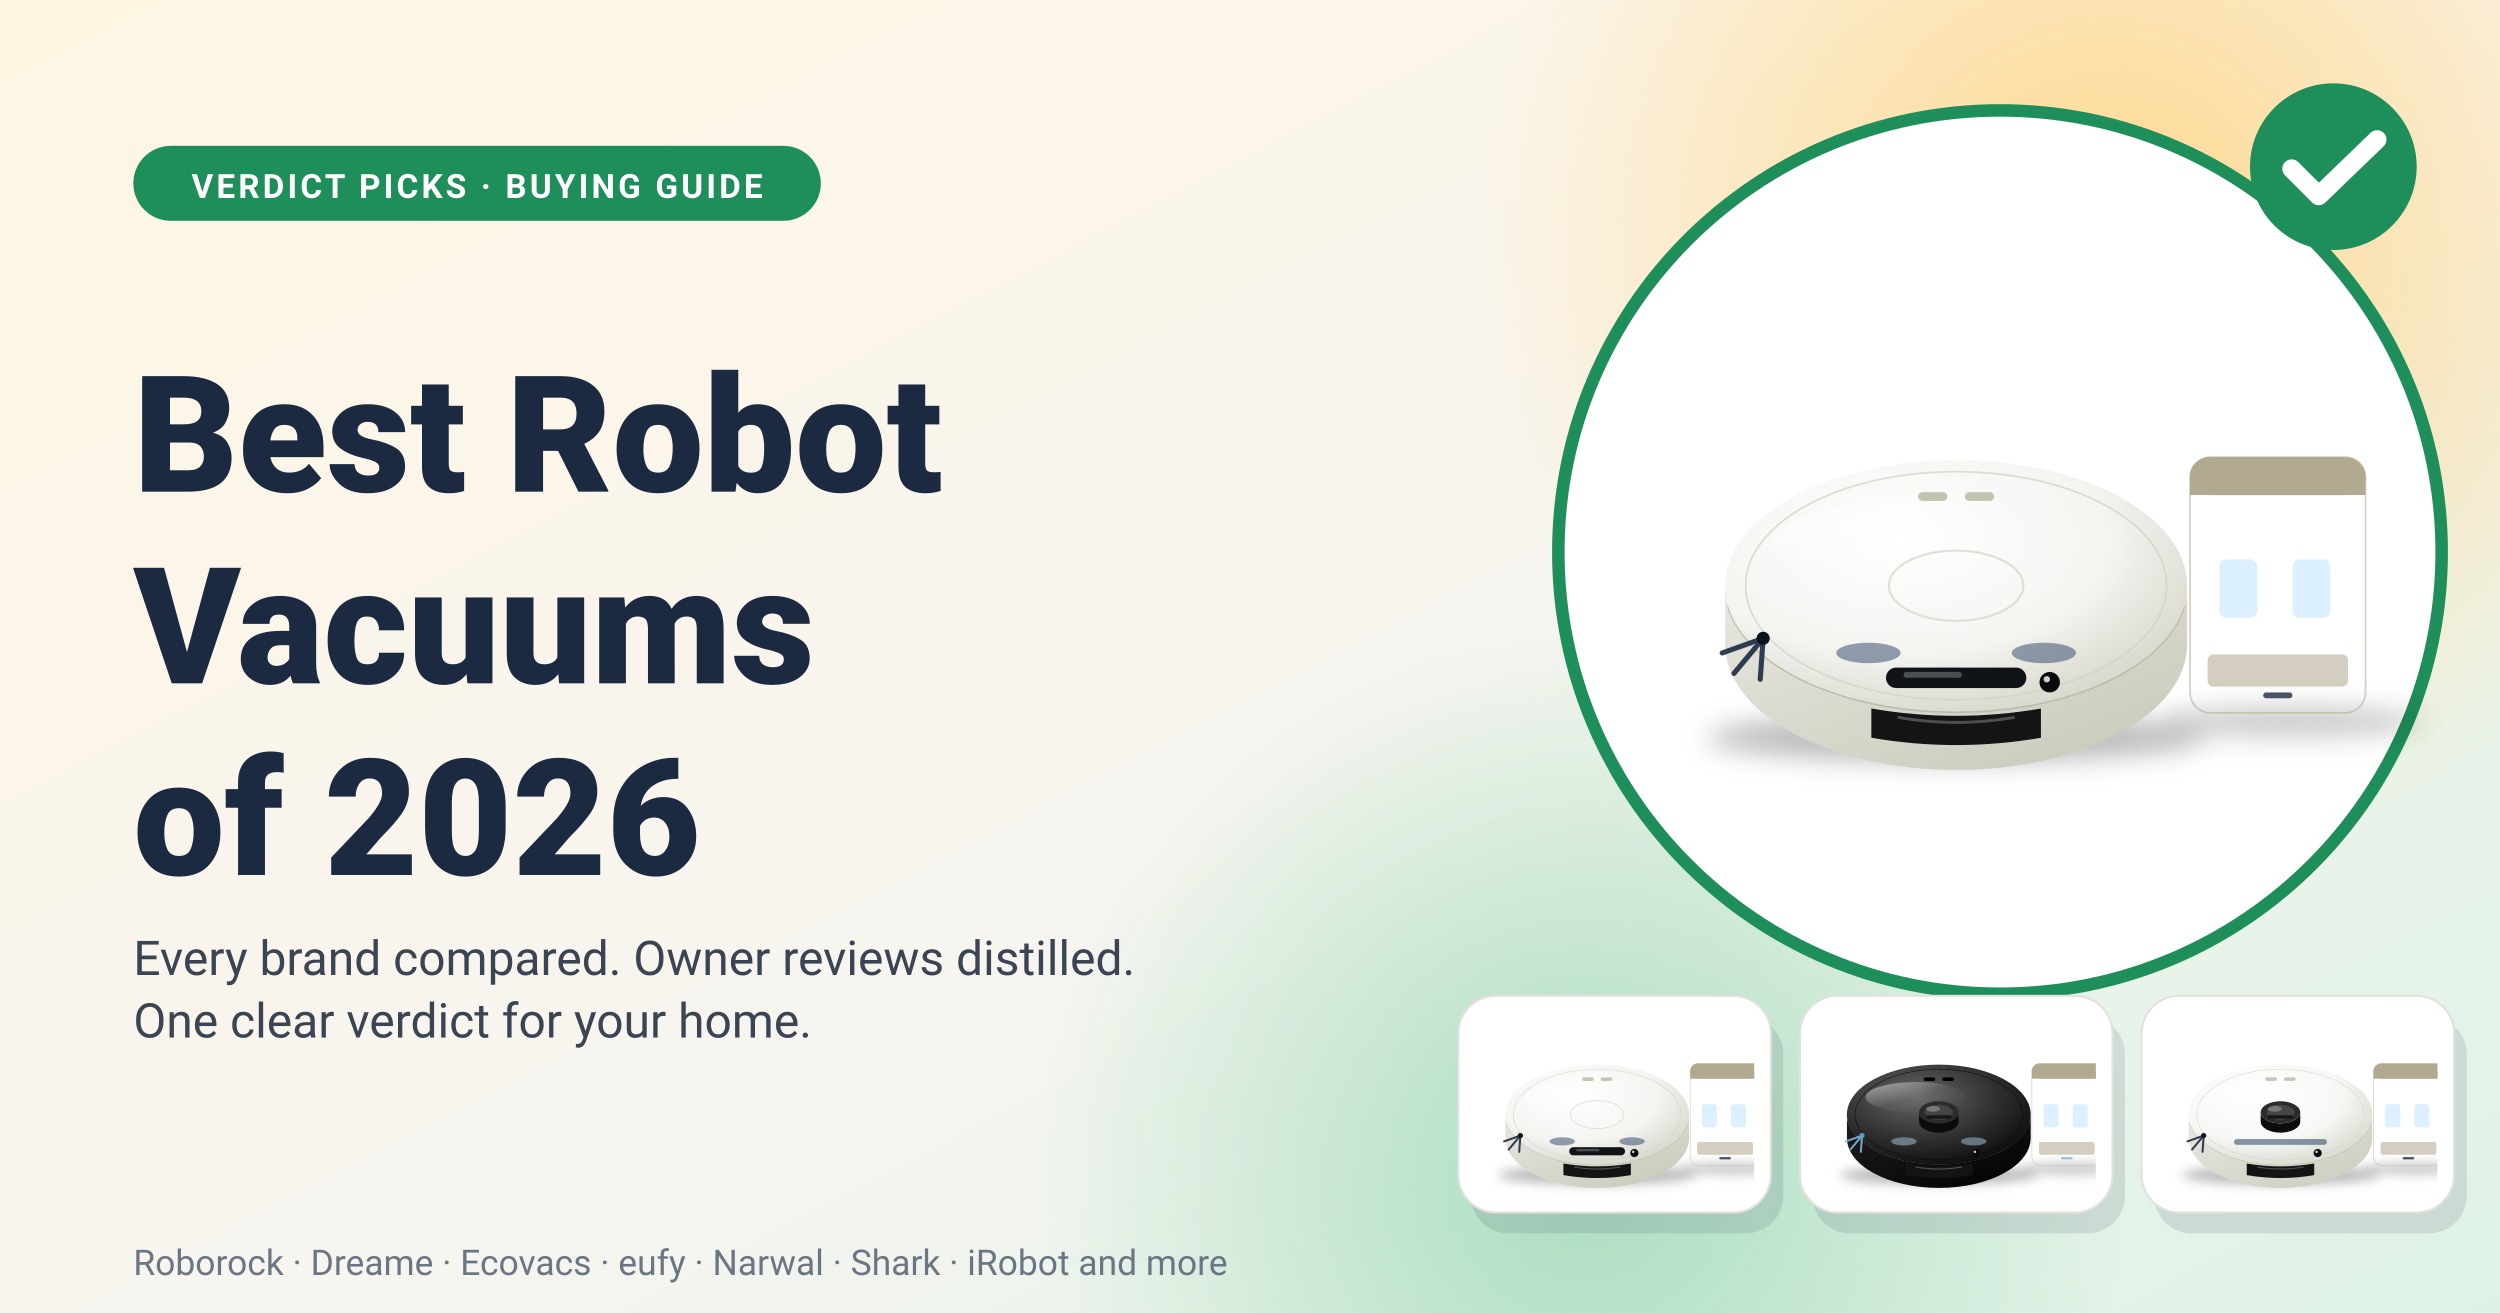
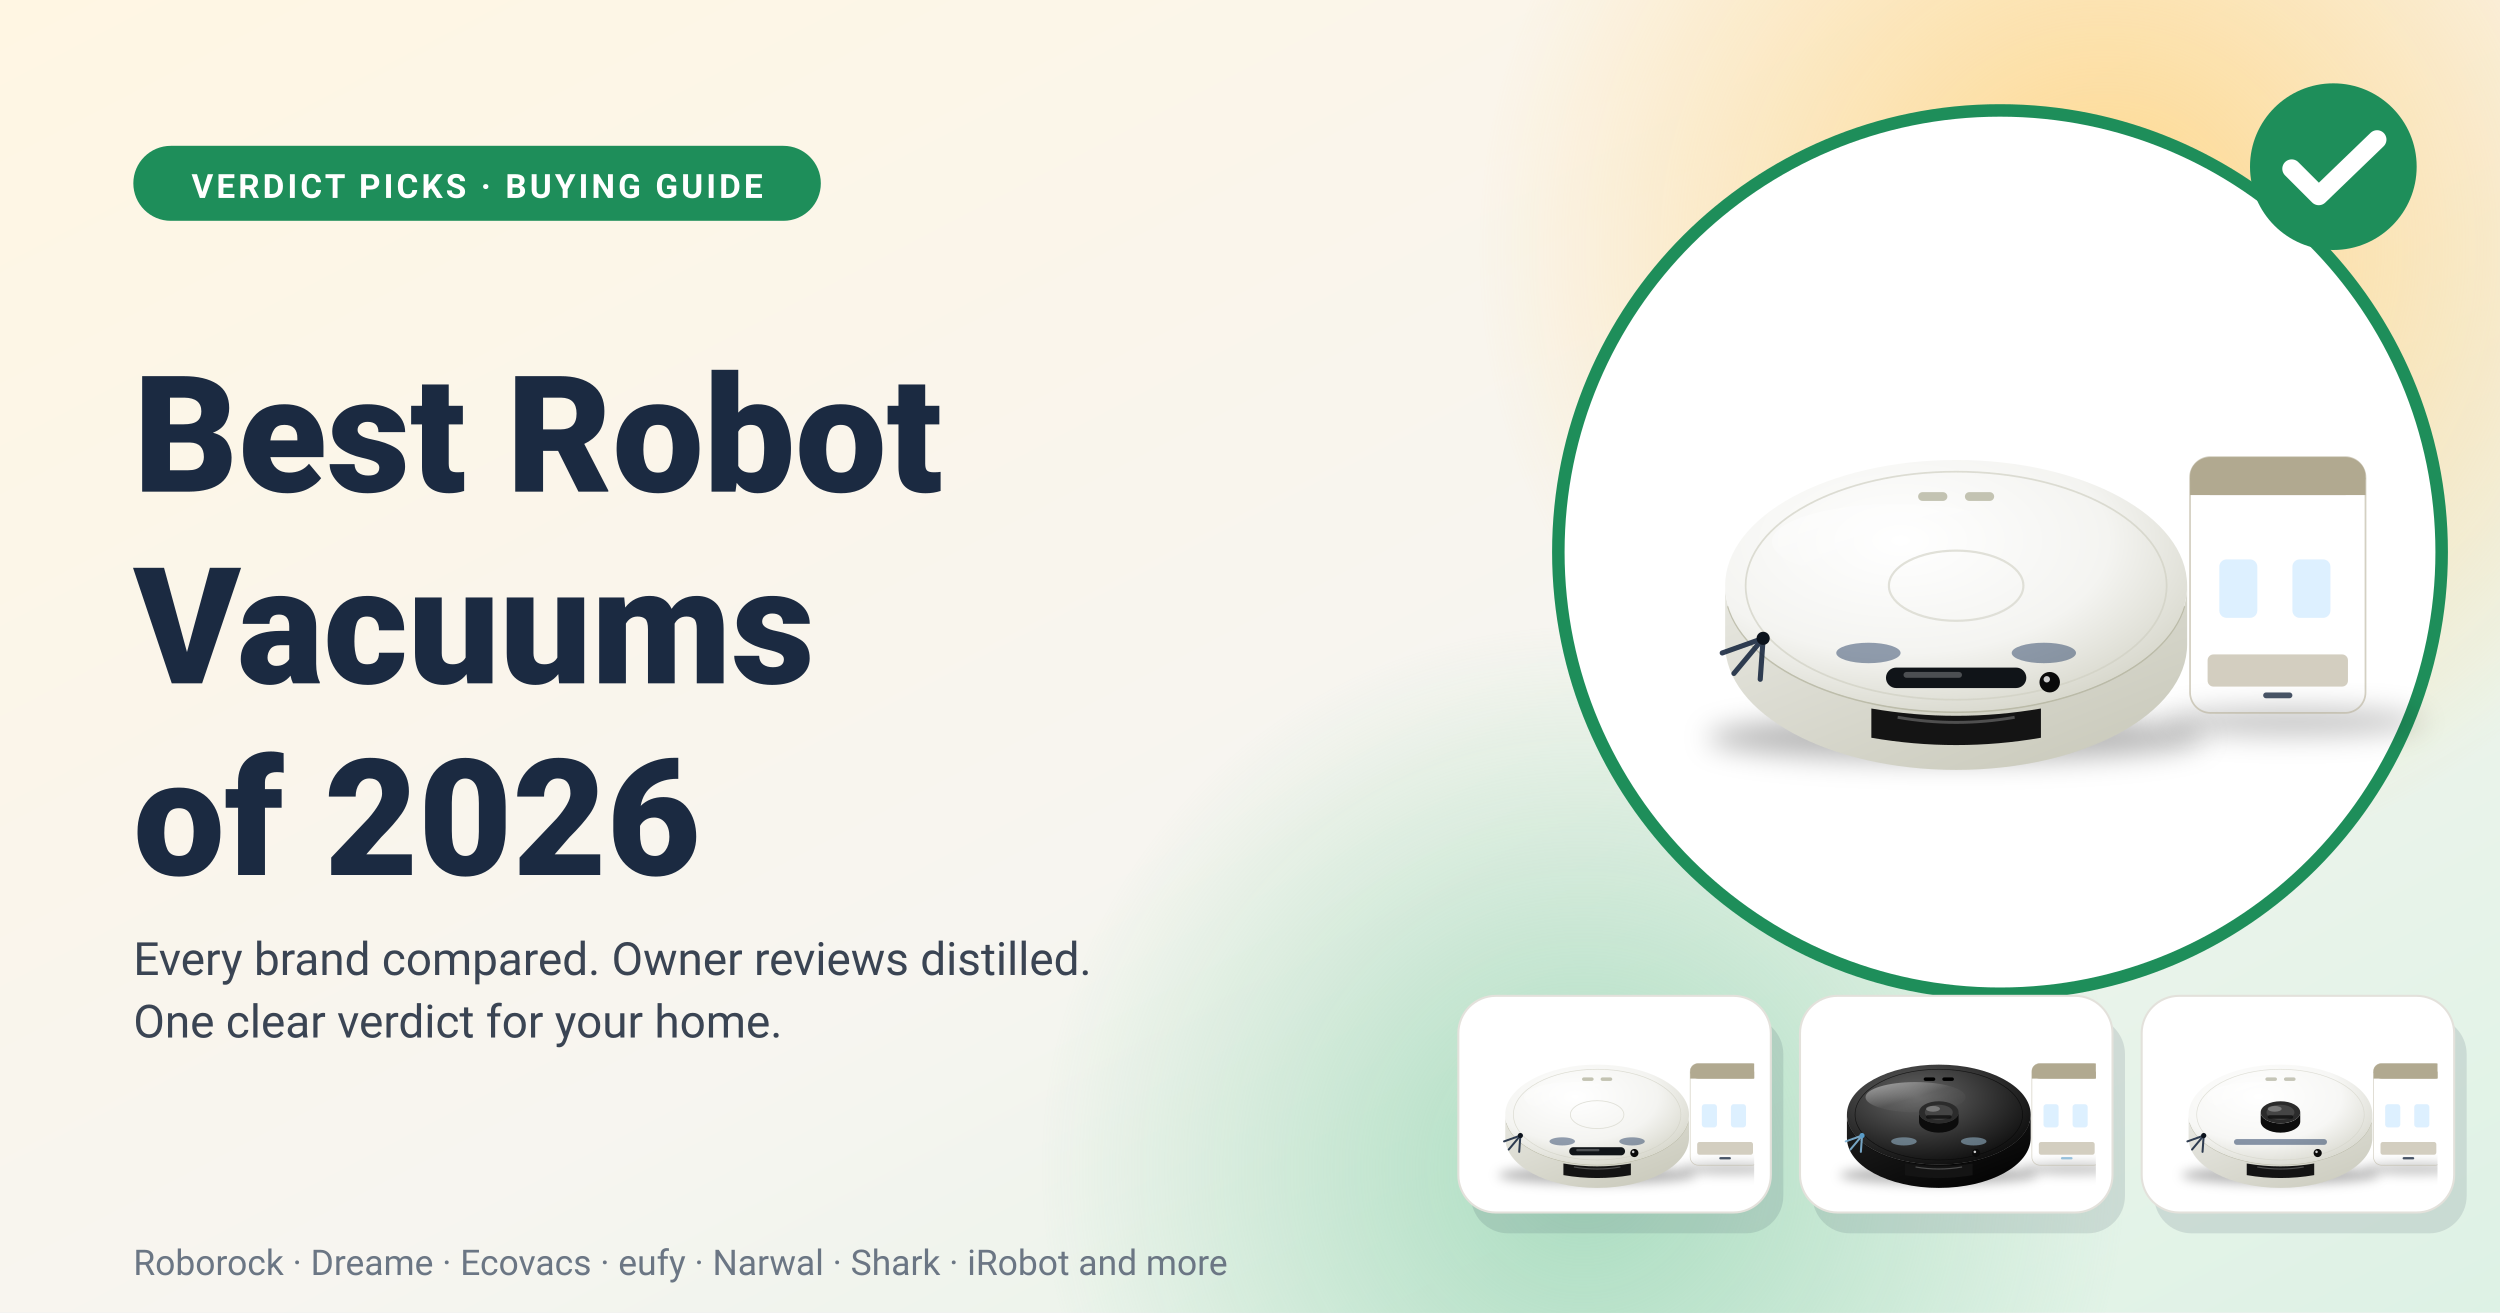
<svg xmlns="http://www.w3.org/2000/svg" viewBox="0 0 1200 630" role="img" aria-label="Best Robot Vacuums of 2026 — Verdict Picks buying guide, with a render of the Roborock Saros 10R">
  <defs>
    <linearGradient id="bc-bg" x1="0" y1="0" x2="1" y2="1">
      <stop offset="0" stop-color="#FFF6E3" />
      <stop offset="0.55" stop-color="#F7F5F0" />
      <stop offset="1" stop-color="#DDF2E5" />
    </linearGradient>
    <radialGradient id="bc-sun" cx="50%" cy="50%" r="50%">
      <stop offset="0" stop-color="#FFD27A" stop-opacity="0.85" />
      <stop offset="1" stop-color="#FFD27A" stop-opacity="0" />
    </radialGradient>
    <radialGradient id="bc-leaf" cx="50%" cy="50%" r="50%">
      <stop offset="0" stop-color="#8FD3AE" stop-opacity="0.7" />
      <stop offset="1" stop-color="#8FD3AE" stop-opacity="0" />
    </radialGradient>
  </defs>
  <rect width="1200" height="630" fill="url(#bc-bg)" />
  <circle cx="1010" cy="120" r="300" fill="url(#bc-sun)" />
  <circle cx="760" cy="560" r="260" fill="url(#bc-leaf)" />
  <g font-family="-apple-system,Segoe UI,Roboto,Helvetica,Arial,sans-serif">
    <rect x="64" y="70" width="330" height="36" rx="18" fill="#1E8E5A" />
    <text x="229" y="95" text-anchor="middle" font-size="16" font-weight="700" fill="#fff" letter-spacing="1.5">VERDICT PICKS · BUYING GUIDE</text>
    <text x="64" y="236" font-size="78" font-weight="800" fill="#1B2A41">Best Robot</text>
    <text x="64" y="328" font-size="78" font-weight="800" fill="#1B2A41">Vacuums</text>
    <text x="64" y="420" font-size="78" font-weight="800" fill="#1B2A41">of 2026</text>
-     <text x="64" y="468" font-size="23" fill="#3A4453">Every brand compared. Owner reviews distilled.</text>
-     <text x="64" y="498" font-size="23" fill="#3A4453">One clear verdict for your home.</text>
+     <text x="64" y="468" font-size="22" fill="#3A4453">Every brand compared. Owner reviews distilled.</text>
+     <text x="64" y="498" font-size="22" fill="#3A4453">One clear verdict for your home.</text>
    <text x="64" y="612" font-size="17" fill="#6B7684">Roborock · Dreame · Ecovacs · eufy · Narwal · Shark · iRobot and more</text>
  </g>
  <circle cx="960" cy="265" r="212" fill="#fff" />
  <circle cx="960" cy="265" r="212" fill="none" stroke="#1E8E5A" stroke-width="6" />
  <g transform="translate(749.4737 128.1579) scale(0.7017544)">
    <defs>
      <radialGradient id="bchero-bg" cx="50%" cy="38%" r="72%">
        <stop offset="0" stop-color="#ffffff" />
        <stop offset="0.7" stop-color="#f3f3f1" />
        <stop offset="1" stop-color="#e4e4e1" />
      </radialGradient>
      <filter id="bchero-blur" x="-30%" y="-80%" width="160%" height="300%">
        <feGaussianBlur stdDeviation="9" />
      </filter>
      <filter id="bchero-soft" x="-20%" y="-20%" width="140%" height="140%">
        <feGaussianBlur stdDeviation="2.2" />
      </filter>
      <filter id="bchero-glow" x="-50%" y="-50%" width="200%" height="200%">
        <feGaussianBlur stdDeviation="5" />
      </filter>
      <linearGradient id="bchero-front" x1="0" y1="0" x2="0.35" y2="1">
        <stop offset="0" stop-color="#ffffff" />
        <stop offset="0.55" stop-color="#F4F4F1" />
        <stop offset="1" stop-color="#e0e0d7" />
      </linearGradient>
      <linearGradient id="bchero-side" x1="0" y1="0" x2="1" y2="1">
        <stop offset="0" stop-color="#e7e7e0" />
        <stop offset="1" stop-color="#c7c7b8" />
      </linearGradient>
      <linearGradient id="bchero-top" x1="0" y1="0" x2="1" y2="1">
        <stop offset="0" stop-color="#ffffff" />
        <stop offset="1" stop-color="#ffffff" />
      </linearGradient>
      <radialGradient id="bchero-dome" cx="38%" cy="32%" r="75%">
        <stop offset="0" stop-color="#ffffff" />
        <stop offset="0.6" stop-color="#F4F4F1" />
        <stop offset="1" stop-color="#d5d5c9" />
      </radialGradient>
      <linearGradient id="bchero-gloss" x1="0" y1="0" x2="1" y2="1">
        <stop offset="0" stop-color="#ffffff" stop-opacity="0.55" />
        <stop offset="0.5" stop-color="#ffffff" stop-opacity="0.05" />
        <stop offset="1" stop-color="#ffffff" stop-opacity="0" />
      </linearGradient>
      <linearGradient id="bchero-screen" x1="0" y1="0" x2="1" y2="1">
        <stop offset="0" stop-color="#1d2a3a" />
        <stop offset="1" stop-color="#060a10" />
      </linearGradient>
      <linearGradient id="bchero-metal" x1="0" y1="0" x2="1" y2="0">
        <stop offset="0" stop-color="#d9d9d6" />
        <stop offset="0.35" stop-color="#f4f4f2" />
        <stop offset="0.65" stop-color="#bdbdb9" />
        <stop offset="1" stop-color="#e6e6e3" />
      </linearGradient>
      <linearGradient id="bchero-accent" x1="0" y1="0" x2="0" y2="1">
        <stop offset="0" stop-color="#314d77" />
        <stop offset="1" stop-color="#090e16" />
      </linearGradient>
      <linearGradient id="bchero-lens" x1="0" y1="0" x2="1" y2="1">
        <stop offset="0" stop-color="#5a6470" />
        <stop offset="0.45" stop-color="#1c2129" />
        <stop offset="0.55" stop-color="#2b323c" />
        <stop offset="1" stop-color="#0c0f14" />
      </linearGradient>
    </defs>
    <ellipse cx="270" cy="322" rx="170" ry="16" fill="#000" opacity="0.28" filter="url(#bchero-blur)" />
    <ellipse cx="500.0" cy="311" rx="90.0" ry="10" fill="#000" opacity="0.22" filter="url(#bchero-blur)" />
    <path d="M 550 135.6 L 578.6 112.2 L 578.6 276.0 Q 578.6 281.6 574.4 281.6 L 550 302.9 Z" fill="url(#bcherod-side)" />
    <path d="M 437.0 130 L 465.6 106.6 L 574.4 106.6 Q 578.6 106.6 578.6 112.2 L 550 135.6 Q 550 130 543.0 130 Z" fill="url(#bcherod-top)" />
    <rect x="430" y="130" width="120" height="175" rx="14" fill="url(#bcherod-front)" />
    <rect x="430" y="130" width="120" height="175" rx="14" fill="none" stroke="#b7b099" stroke-width="1.2" opacity="0.6" />
    <path d="M 444 133 L 536 133" stroke="#fff" stroke-opacity="0.35" stroke-width="2" stroke-linecap="round" />
    <rect x="430" y="130" width="120" height="26" rx="14" fill="#b1a990" />
    <rect x="430" y="144" width="120" height="12" fill="#b1a990" />
    <rect x="444.0" y="176" width="38.0" height="72" rx="8" fill="#ffffff" opacity="0.55" />
    <rect x="450.0" y="200" width="26.0" height="40" rx="5" fill="#9fd3ff" opacity="0.35" />
    <rect x="494.0" y="176" width="38.0" height="72" rx="8" fill="#ffffff" opacity="0.55" />
    <rect x="500.0" y="200" width="26.0" height="40" rx="5" fill="#9fd3ff" opacity="0.35" />
    <rect x="442" y="265" width="96" height="22" rx="4" fill="#d3cec0" />
    <rect x="480.0" y="291" width="20" height="4" rx="2" fill="#1B2A41" opacity="0.8" />
    <path d="M 112 218 A 158 86 0 0 0 428 218 L 428 258 A 158 86 0 0 1 112 258 Z" fill="url(#bchero-side)" />
    <path d="M 114 232 A 158 86 0 0 0 426 232" fill="none" stroke="#b1b19b" stroke-width="1.5" opacity="0.7" />
    <path d="M 212 302 Q 270 312 328 302 L 328 322 Q 270 332 212 322 Z" fill="#141414" />
    <path d="M 230 308 Q 270 315 310 308" stroke="#fff" stroke-opacity="0.25" stroke-width="2" fill="none" />
    <ellipse cx="270" cy="218" rx="158" ry="86" fill="url(#bchero-dome)" />
    <ellipse cx="270" cy="218" rx="144" ry="78" fill="none" stroke="#d0d0c3" stroke-width="1.2" opacity="0.7" />
    <ellipse cx="230" cy="188" rx="86" ry="26" fill="url(#bchero-gloss)" />
    <rect x="222" y="274" width="96" height="14" rx="7" fill="#101418" />
    <rect x="234" y="277" width="40" height="4" rx="2" fill="#fff" opacity="0.25" />
    <ellipse cx="270" cy="218" rx="46" ry="24" fill="none" stroke="#d9d9cf" stroke-width="1.5" opacity="0.8" />
    <circle cx="334" cy="284" r="7" fill="#0a0a0a" />
    <circle cx="332" cy="282" r="2.2" fill="#fff" opacity="0.8" />
    <rect x="244" y="154" width="20" height="6" rx="3" fill="#c3c3b2" />
    <rect x="276" y="154" width="20" height="6" rx="3" fill="#c3c3b2" />
    <g stroke="#1B2A41" stroke-width="3.5" stroke-linecap="round" opacity="0.9">
      <line x1="138" y1="254" x2="110" y2="264" />
      <line x1="138" y1="254" x2="118" y2="278" />
      <line x1="138" y1="254" x2="136" y2="282" />
    </g>
    <circle cx="138" cy="254" r="4.5" fill="#0c131d" />
    <ellipse cx="210" cy="264" rx="22" ry="7" fill="#2a4165" opacity="0.5" />
    <ellipse cx="330" cy="264" rx="22" ry="7" fill="#2a4165" opacity="0.5" />
  </g>
  <g transform="translate(700 478)">
    <rect x="6" y="10" width="150" height="104" rx="18" fill="#1B2A41" opacity="0.12" />
    <rect width="150" height="104" rx="18" fill="#fff" />
    <rect width="150" height="104" rx="18" fill="none" stroke="#E3E1DB" />
    <svg x="8" y="6" width="134" height="92" viewBox="60 40 480 320" preserveAspectRatio="xMidYMid meet">
      <g transform="translate(0 0) scale(1.0)">
        <defs>
          <radialGradient id="csaros-10r-bg" cx="50%" cy="38%" r="72%">
            <stop offset="0" stop-color="#ffffff" />
            <stop offset="0.7" stop-color="#f3f3f1" />
            <stop offset="1" stop-color="#e4e4e1" />
          </radialGradient>
          <filter id="csaros-10r-blur" x="-30%" y="-80%" width="160%" height="300%">
            <feGaussianBlur stdDeviation="9" />
          </filter>
          <filter id="csaros-10r-soft" x="-20%" y="-20%" width="140%" height="140%">
            <feGaussianBlur stdDeviation="2.2" />
          </filter>
          <filter id="csaros-10r-glow" x="-50%" y="-50%" width="200%" height="200%">
            <feGaussianBlur stdDeviation="5" />
          </filter>
          <linearGradient id="csaros-10r-front" x1="0" y1="0" x2="0.35" y2="1">
            <stop offset="0" stop-color="#ffffff" />
            <stop offset="0.55" stop-color="#F4F4F1" />
            <stop offset="1" stop-color="#e0e0d7" />
          </linearGradient>
          <linearGradient id="csaros-10r-side" x1="0" y1="0" x2="1" y2="1">
            <stop offset="0" stop-color="#e7e7e0" />
            <stop offset="1" stop-color="#c7c7b8" />
          </linearGradient>
          <linearGradient id="csaros-10r-top" x1="0" y1="0" x2="1" y2="1">
            <stop offset="0" stop-color="#ffffff" />
            <stop offset="1" stop-color="#ffffff" />
          </linearGradient>
          <radialGradient id="csaros-10r-dome" cx="38%" cy="32%" r="75%">
            <stop offset="0" stop-color="#ffffff" />
            <stop offset="0.6" stop-color="#F4F4F1" />
            <stop offset="1" stop-color="#d5d5c9" />
          </radialGradient>
          <linearGradient id="csaros-10r-gloss" x1="0" y1="0" x2="1" y2="1">
            <stop offset="0" stop-color="#ffffff" stop-opacity="0.55" />
            <stop offset="0.5" stop-color="#ffffff" stop-opacity="0.05" />
            <stop offset="1" stop-color="#ffffff" stop-opacity="0" />
          </linearGradient>
          <linearGradient id="csaros-10r-screen" x1="0" y1="0" x2="1" y2="1">
            <stop offset="0" stop-color="#1d2a3a" />
            <stop offset="1" stop-color="#060a10" />
          </linearGradient>
          <linearGradient id="csaros-10r-metal" x1="0" y1="0" x2="1" y2="0">
            <stop offset="0" stop-color="#d9d9d6" />
            <stop offset="0.35" stop-color="#f4f4f2" />
            <stop offset="0.65" stop-color="#bdbdb9" />
            <stop offset="1" stop-color="#e6e6e3" />
          </linearGradient>
          <linearGradient id="csaros-10r-accent" x1="0" y1="0" x2="0" y2="1">
            <stop offset="0" stop-color="#314d77" />
            <stop offset="1" stop-color="#090e16" />
          </linearGradient>
          <linearGradient id="csaros-10r-lens" x1="0" y1="0" x2="1" y2="1">
            <stop offset="0" stop-color="#5a6470" />
            <stop offset="0.45" stop-color="#1c2129" />
            <stop offset="0.55" stop-color="#2b323c" />
            <stop offset="1" stop-color="#0c0f14" />
          </linearGradient>
        </defs>
        <ellipse cx="270" cy="322" rx="170" ry="16" fill="#000" opacity="0.28" filter="url(#csaros-10r-blur)" />
        <ellipse cx="500.0" cy="311" rx="90.0" ry="10" fill="#000" opacity="0.22" filter="url(#csaros-10r-blur)" />
        <path d="M 550 135.6 L 578.6 112.2 L 578.6 276.0 Q 578.6 281.6 574.4 281.6 L 550 302.9 Z" fill="url(#csaros-10rd-side)" />
        <path d="M 437.0 130 L 465.6 106.6 L 574.4 106.6 Q 578.6 106.6 578.6 112.2 L 550 135.6 Q 550 130 543.0 130 Z" fill="url(#csaros-10rd-top)" />
        <rect x="430" y="130" width="120" height="175" rx="14" fill="url(#csaros-10rd-front)" />
        <rect x="430" y="130" width="120" height="175" rx="14" fill="none" stroke="#b7b099" stroke-width="1.2" opacity="0.6" />
        <path d="M 444 133 L 536 133" stroke="#fff" stroke-opacity="0.35" stroke-width="2" stroke-linecap="round" />
        <rect x="430" y="130" width="120" height="26" rx="14" fill="#b1a990" />
        <rect x="430" y="144" width="120" height="12" fill="#b1a990" />
        <rect x="444.0" y="176" width="38.0" height="72" rx="8" fill="#ffffff" opacity="0.55" />
        <rect x="450.0" y="200" width="26.0" height="40" rx="5" fill="#9fd3ff" opacity="0.35" />
        <rect x="494.0" y="176" width="38.0" height="72" rx="8" fill="#ffffff" opacity="0.55" />
        <rect x="500.0" y="200" width="26.0" height="40" rx="5" fill="#9fd3ff" opacity="0.35" />
        <rect x="442" y="265" width="96" height="22" rx="4" fill="#d3cec0" />
        <rect x="480.0" y="291" width="20" height="4" rx="2" fill="#1B2A41" opacity="0.8" />
        <path d="M 112 218 A 158 86 0 0 0 428 218 L 428 258 A 158 86 0 0 1 112 258 Z" fill="url(#csaros-10r-side)" />
        <path d="M 114 232 A 158 86 0 0 0 426 232" fill="none" stroke="#b1b19b" stroke-width="1.5" opacity="0.7" />
        <path d="M 212 302 Q 270 312 328 302 L 328 322 Q 270 332 212 322 Z" fill="#141414" />
        <path d="M 230 308 Q 270 315 310 308" stroke="#fff" stroke-opacity="0.25" stroke-width="2" fill="none" />
        <ellipse cx="270" cy="218" rx="158" ry="86" fill="url(#csaros-10r-dome)" />
        <ellipse cx="270" cy="218" rx="144" ry="78" fill="none" stroke="#d0d0c3" stroke-width="1.2" opacity="0.7" />
        <ellipse cx="230" cy="188" rx="86" ry="26" fill="url(#csaros-10r-gloss)" />
        <rect x="222" y="274" width="96" height="14" rx="7" fill="#101418" />
        <rect x="234" y="277" width="40" height="4" rx="2" fill="#fff" opacity="0.25" />
        <ellipse cx="270" cy="218" rx="46" ry="24" fill="none" stroke="#d9d9cf" stroke-width="1.5" opacity="0.8" />
        <circle cx="334" cy="284" r="7" fill="#0a0a0a" />
        <circle cx="332" cy="282" r="2.2" fill="#fff" opacity="0.8" />
        <rect x="244" y="154" width="20" height="6" rx="3" fill="#c3c3b2" />
        <rect x="276" y="154" width="20" height="6" rx="3" fill="#c3c3b2" />
        <g stroke="#1B2A41" stroke-width="3.5" stroke-linecap="round" opacity="0.9">
          <line x1="138" y1="254" x2="110" y2="264" />
          <line x1="138" y1="254" x2="118" y2="278" />
          <line x1="138" y1="254" x2="136" y2="282" />
        </g>
        <circle cx="138" cy="254" r="4.5" fill="#0c131d" />
        <ellipse cx="210" cy="264" rx="22" ry="7" fill="#2a4165" opacity="0.5" />
        <ellipse cx="330" cy="264" rx="22" ry="7" fill="#2a4165" opacity="0.5" />
      </g>
    </svg>
  </g>
  <g transform="translate(864 478)">
    <rect x="6" y="10" width="150" height="104" rx="18" fill="#1B2A41" opacity="0.12" />
    <rect width="150" height="104" rx="18" fill="#fff" />
    <rect width="150" height="104" rx="18" fill="none" stroke="#E3E1DB" />
    <svg x="8" y="6" width="134" height="92" viewBox="60 40 480 320" preserveAspectRatio="xMidYMid meet">
      <g transform="translate(0 0) scale(1.0)">
        <defs>
          <radialGradient id="cl50-bg" cx="50%" cy="38%" r="72%">
            <stop offset="0" stop-color="#ffffff" />
            <stop offset="0.7" stop-color="#f3f3f1" />
            <stop offset="1" stop-color="#e4e4e1" />
          </radialGradient>
          <filter id="cl50-blur" x="-30%" y="-80%" width="160%" height="300%">
            <feGaussianBlur stdDeviation="9" />
          </filter>
          <filter id="cl50-soft" x="-20%" y="-20%" width="140%" height="140%">
            <feGaussianBlur stdDeviation="2.2" />
          </filter>
          <filter id="cl50-glow" x="-50%" y="-50%" width="200%" height="200%">
            <feGaussianBlur stdDeviation="5" />
          </filter>
          <linearGradient id="cl50-front" x1="0" y1="0" x2="0.35" y2="1">
            <stop offset="0" stop-color="#484848" />
            <stop offset="0.55" stop-color="#2E2E2E" />
            <stop offset="1" stop-color="#171717" />
          </linearGradient>
          <linearGradient id="cl50-side" x1="0" y1="0" x2="1" y2="1">
            <stop offset="0" stop-color="#1f1f1f" />
            <stop offset="1" stop-color="#000000" />
          </linearGradient>
          <linearGradient id="cl50-top" x1="0" y1="0" x2="1" y2="1">
            <stop offset="0" stop-color="#6b6b6b" />
            <stop offset="1" stop-color="#3d3d3d" />
          </linearGradient>
          <radialGradient id="cl50-dome" cx="38%" cy="32%" r="75%">
            <stop offset="0" stop-color="#666666" />
            <stop offset="0.6" stop-color="#2E2E2E" />
            <stop offset="1" stop-color="#0a0a0a" />
          </radialGradient>
          <linearGradient id="cl50-gloss" x1="0" y1="0" x2="1" y2="1">
            <stop offset="0" stop-color="#ffffff" stop-opacity="0.55" />
            <stop offset="0.5" stop-color="#ffffff" stop-opacity="0.05" />
            <stop offset="1" stop-color="#ffffff" stop-opacity="0" />
          </linearGradient>
          <linearGradient id="cl50-screen" x1="0" y1="0" x2="1" y2="1">
            <stop offset="0" stop-color="#1d2a3a" />
            <stop offset="1" stop-color="#060a10" />
          </linearGradient>
          <linearGradient id="cl50-metal" x1="0" y1="0" x2="1" y2="0">
            <stop offset="0" stop-color="#d9d9d6" />
            <stop offset="0.35" stop-color="#f4f4f2" />
            <stop offset="0.65" stop-color="#bdbdb9" />
            <stop offset="1" stop-color="#e6e6e3" />
          </linearGradient>
          <linearGradient id="cl50-accent" x1="0" y1="0" x2="0" y2="1">
            <stop offset="0" stop-color="#b9d5e8" />
            <stop offset="1" stop-color="#5198c6" />
          </linearGradient>
          <linearGradient id="cl50-lens" x1="0" y1="0" x2="1" y2="1">
            <stop offset="0" stop-color="#5a6470" />
            <stop offset="0.45" stop-color="#1c2129" />
            <stop offset="0.55" stop-color="#2b323c" />
            <stop offset="1" stop-color="#0c0f14" />
          </linearGradient>
        </defs>
        <ellipse cx="270" cy="322" rx="170" ry="16" fill="#000" opacity="0.28" filter="url(#cl50-blur)" />
        <ellipse cx="500.0" cy="311" rx="90.0" ry="10" fill="#000" opacity="0.22" filter="url(#cl50-blur)" />
        <path d="M 550 135.6 L 578.6 112.2 L 578.6 276.0 Q 578.6 281.6 574.4 281.6 L 550 302.9 Z" fill="url(#cl50d-side)" />
        <path d="M 437.0 130 L 465.6 106.6 L 574.4 106.6 Q 578.6 106.6 578.6 112.2 L 550 135.6 Q 550 130 543.0 130 Z" fill="url(#cl50d-top)" />
        <rect x="430" y="130" width="120" height="175" rx="14" fill="url(#cl50d-front)" />
        <rect x="430" y="130" width="120" height="175" rx="14" fill="none" stroke="#b7b099" stroke-width="1.2" opacity="0.6" />
        <path d="M 444 133 L 536 133" stroke="#fff" stroke-opacity="0.35" stroke-width="2" stroke-linecap="round" />
        <rect x="430" y="130" width="120" height="26" rx="14" fill="#b1a990" />
        <rect x="430" y="144" width="120" height="12" fill="#b1a990" />
        <rect x="444.0" y="176" width="38.0" height="72" rx="8" fill="#ffffff" opacity="0.55" />
        <rect x="450.0" y="200" width="26.0" height="40" rx="5" fill="#9fd3ff" opacity="0.35" />
        <rect x="494.0" y="176" width="38.0" height="72" rx="8" fill="#ffffff" opacity="0.55" />
        <rect x="500.0" y="200" width="26.0" height="40" rx="5" fill="#9fd3ff" opacity="0.35" />
        <rect x="442" y="265" width="96" height="22" rx="4" fill="#d3cec0" />
        <rect x="480.0" y="291" width="20" height="4" rx="2" fill="#7FB3D5" opacity="0.8" />
        <path d="M 112 218 A 158 86 0 0 0 428 218 L 428 258 A 158 86 0 0 1 112 258 Z" fill="url(#cl50-side)" />
        <path d="M 114 232 A 158 86 0 0 0 426 232" fill="none" stroke="#000000" stroke-width="1.5" opacity="0.7" />
        <path d="M 212 302 Q 270 312 328 302 L 328 322 Q 270 332 212 322 Z" fill="#141414" />
        <path d="M 230 308 Q 270 315 310 308" stroke="#fff" stroke-opacity="0.25" stroke-width="2" fill="none" />
        <ellipse cx="270" cy="218" rx="158" ry="86" fill="url(#cl50-dome)" />
        <ellipse cx="270" cy="218" rx="144" ry="78" fill="none" stroke="#050505" stroke-width="1.2" opacity="0.7" />
        <ellipse cx="230" cy="188" rx="86" ry="26" fill="url(#cl50-gloss)" />
        <path d="M 236 214 A 34 19 0 0 0 304 214 L 304 230 A 34 19 0 0 1 236 230 Z" fill="#0c0c0c" />
        <ellipse cx="270" cy="214" rx="34" ry="19" fill="#2B2B2B" />
        <ellipse cx="270" cy="214" rx="24" ry="13" fill="#454545" />
        <rect x="248" y="219" width="44" height="6" rx="3" fill="#0d0d0d" opacity="0.8" />
        <ellipse cx="260" cy="208" rx="12" ry="5" fill="#fff" opacity="0.28" />
        <circle cx="334" cy="284" r="7" fill="#0a0a0a" />
        <circle cx="332" cy="282" r="2.2" fill="#fff" opacity="0.8" />
        <rect x="244" y="154" width="20" height="6" rx="3" fill="#000000" />
        <rect x="276" y="154" width="20" height="6" rx="3" fill="#000000" />
        <g stroke="#7FB3D5" stroke-width="3.5" stroke-linecap="round" opacity="0.9">
          <line x1="138" y1="254" x2="110" y2="264" />
          <line x1="138" y1="254" x2="118" y2="278" />
          <line x1="138" y1="254" x2="136" y2="282" />
        </g>
        <circle cx="138" cy="254" r="4.5" fill="#599cc8" />
        <ellipse cx="210" cy="264" rx="22" ry="7" fill="#a5cae2" opacity="0.5" />
        <ellipse cx="330" cy="264" rx="22" ry="7" fill="#a5cae2" opacity="0.5" />
      </g>
    </svg>
  </g>
  <g transform="translate(1028 478)">
    <rect x="6" y="10" width="150" height="104" rx="18" fill="#1B2A41" opacity="0.12" />
    <rect width="150" height="104" rx="18" fill="#fff" />
    <rect width="150" height="104" rx="18" fill="none" stroke="#E3E1DB" />
    <svg x="8" y="6" width="134" height="92" viewBox="60 40 480 320" preserveAspectRatio="xMidYMid meet">
      <g transform="translate(0 0) scale(1.0)">
        <defs>
          <radialGradient id="cflow2-bg" cx="50%" cy="38%" r="72%">
            <stop offset="0" stop-color="#ffffff" />
            <stop offset="0.7" stop-color="#f3f3f1" />
            <stop offset="1" stop-color="#e4e4e1" />
          </radialGradient>
          <filter id="cflow2-blur" x="-30%" y="-80%" width="160%" height="300%">
            <feGaussianBlur stdDeviation="9" />
          </filter>
          <filter id="cflow2-soft" x="-20%" y="-20%" width="140%" height="140%">
            <feGaussianBlur stdDeviation="2.2" />
          </filter>
          <filter id="cflow2-glow" x="-50%" y="-50%" width="200%" height="200%">
            <feGaussianBlur stdDeviation="5" />
          </filter>
          <linearGradient id="cflow2-front" x1="0" y1="0" x2="0.35" y2="1">
            <stop offset="0" stop-color="#ffffff" />
            <stop offset="0.55" stop-color="#F7F7F5" />
            <stop offset="1" stop-color="#e3e3dc" />
          </linearGradient>
          <linearGradient id="cflow2-side" x1="0" y1="0" x2="1" y2="1">
            <stop offset="0" stop-color="#e9e9e4" />
            <stop offset="1" stop-color="#cacabc" />
          </linearGradient>
          <linearGradient id="cflow2-top" x1="0" y1="0" x2="1" y2="1">
            <stop offset="0" stop-color="#ffffff" />
            <stop offset="1" stop-color="#ffffff" />
          </linearGradient>
          <radialGradient id="cflow2-dome" cx="38%" cy="32%" r="75%">
            <stop offset="0" stop-color="#ffffff" />
            <stop offset="0.6" stop-color="#F7F7F5" />
            <stop offset="1" stop-color="#d7d7cd" />
          </radialGradient>
          <linearGradient id="cflow2-gloss" x1="0" y1="0" x2="1" y2="1">
            <stop offset="0" stop-color="#ffffff" stop-opacity="0.55" />
            <stop offset="0.5" stop-color="#ffffff" stop-opacity="0.05" />
            <stop offset="1" stop-color="#ffffff" stop-opacity="0" />
          </linearGradient>
          <linearGradient id="cflow2-screen" x1="0" y1="0" x2="1" y2="1">
            <stop offset="0" stop-color="#1d2a3a" />
            <stop offset="1" stop-color="#060a10" />
          </linearGradient>
          <linearGradient id="cflow2-metal" x1="0" y1="0" x2="1" y2="0">
            <stop offset="0" stop-color="#d9d9d6" />
            <stop offset="0.35" stop-color="#f4f4f2" />
            <stop offset="0.65" stop-color="#bdbdb9" />
            <stop offset="1" stop-color="#e6e6e3" />
          </linearGradient>
          <linearGradient id="cflow2-accent" x1="0" y1="0" x2="0" y2="1">
            <stop offset="0" stop-color="#314d77" />
            <stop offset="1" stop-color="#090e16" />
          </linearGradient>
          <linearGradient id="cflow2-lens" x1="0" y1="0" x2="1" y2="1">
            <stop offset="0" stop-color="#5a6470" />
            <stop offset="0.45" stop-color="#1c2129" />
            <stop offset="0.55" stop-color="#2b323c" />
            <stop offset="1" stop-color="#0c0f14" />
          </linearGradient>
        </defs>
        <ellipse cx="270" cy="322" rx="170" ry="16" fill="#000" opacity="0.28" filter="url(#cflow2-blur)" />
        <ellipse cx="500.0" cy="311" rx="90.0" ry="10" fill="#000" opacity="0.22" filter="url(#cflow2-blur)" />
        <path d="M 550 135.6 L 578.6 112.2 L 578.6 276.0 Q 578.6 281.6 574.4 281.6 L 550 302.9 Z" fill="url(#cflow2d-side)" />
        <path d="M 437.0 130 L 465.6 106.6 L 574.4 106.6 Q 578.6 106.6 578.6 112.2 L 550 135.6 Q 550 130 543.0 130 Z" fill="url(#cflow2d-top)" />
        <rect x="430" y="130" width="120" height="175" rx="14" fill="url(#cflow2d-front)" />
        <rect x="430" y="130" width="120" height="175" rx="14" fill="none" stroke="#b7b099" stroke-width="1.2" opacity="0.6" />
        <path d="M 444 133 L 536 133" stroke="#fff" stroke-opacity="0.35" stroke-width="2" stroke-linecap="round" />
        <rect x="430" y="130" width="120" height="26" rx="14" fill="#b1a990" />
        <rect x="430" y="144" width="120" height="12" fill="#b1a990" />
        <rect x="444.0" y="176" width="38.0" height="72" rx="8" fill="#ffffff" opacity="0.55" />
        <rect x="450.0" y="200" width="26.0" height="40" rx="5" fill="#9fd3ff" opacity="0.35" />
        <rect x="494.0" y="176" width="38.0" height="72" rx="8" fill="#ffffff" opacity="0.55" />
        <rect x="500.0" y="200" width="26.0" height="40" rx="5" fill="#9fd3ff" opacity="0.35" />
        <rect x="442" y="265" width="96" height="22" rx="4" fill="#d3cec0" />
        <rect x="480.0" y="291" width="20" height="4" rx="2" fill="#1B2A41" opacity="0.8" />
        <path d="M 112 218 A 158 86 0 0 0 428 218 L 428 258 A 158 86 0 0 1 112 258 Z" fill="url(#cflow2-side)" />
        <path d="M 114 232 A 158 86 0 0 0 426 232" fill="none" stroke="#b3b3a0" stroke-width="1.5" opacity="0.7" />
        <path d="M 212 302 Q 270 312 328 302 L 328 322 Q 270 332 212 322 Z" fill="#141414" />
        <path d="M 230 308 Q 270 315 310 308" stroke="#fff" stroke-opacity="0.25" stroke-width="2" fill="none" />
        <ellipse cx="270" cy="218" rx="158" ry="86" fill="url(#cflow2-dome)" />
        <ellipse cx="270" cy="218" rx="144" ry="78" fill="none" stroke="#d3d3c8" stroke-width="1.2" opacity="0.7" />
        <ellipse cx="230" cy="188" rx="86" ry="26" fill="url(#cflow2-gloss)" />
        <path d="M 236 214 A 34 19 0 0 0 304 214 L 304 230 A 34 19 0 0 1 236 230 Z" fill="#0c0c0c" />
        <ellipse cx="270" cy="214" rx="34" ry="19" fill="#2B2B2B" />
        <ellipse cx="270" cy="214" rx="24" ry="13" fill="#454545" />
        <rect x="248" y="219" width="44" height="6" rx="3" fill="#0d0d0d" opacity="0.8" />
        <ellipse cx="260" cy="208" rx="12" ry="5" fill="#fff" opacity="0.28" />
        <circle cx="334" cy="284" r="7" fill="#0a0a0a" />
        <circle cx="332" cy="282" r="2.2" fill="#fff" opacity="0.8" />
        <rect x="244" y="154" width="20" height="6" rx="3" fill="#c5c5b7" />
        <rect x="276" y="154" width="20" height="6" rx="3" fill="#c5c5b7" />
        <g stroke="#1B2A41" stroke-width="3.5" stroke-linecap="round" opacity="0.9">
          <line x1="138" y1="254" x2="110" y2="264" />
          <line x1="138" y1="254" x2="118" y2="278" />
          <line x1="138" y1="254" x2="136" y2="282" />
        </g>
        <circle cx="138" cy="254" r="4.5" fill="#0c131d" />
        <rect x="190" y="260" width="160" height="10" rx="5" fill="#2a4165" opacity="0.55" />
      </g>
    </svg>
  </g>
  <circle cx="1120" cy="80" r="40" fill="#1E8E5A" />
  <path d="M 1100 81 L 1113 94 L 1141 67" fill="none" stroke="#fff" stroke-width="9" stroke-linecap="round" stroke-linejoin="round" />
</svg>
